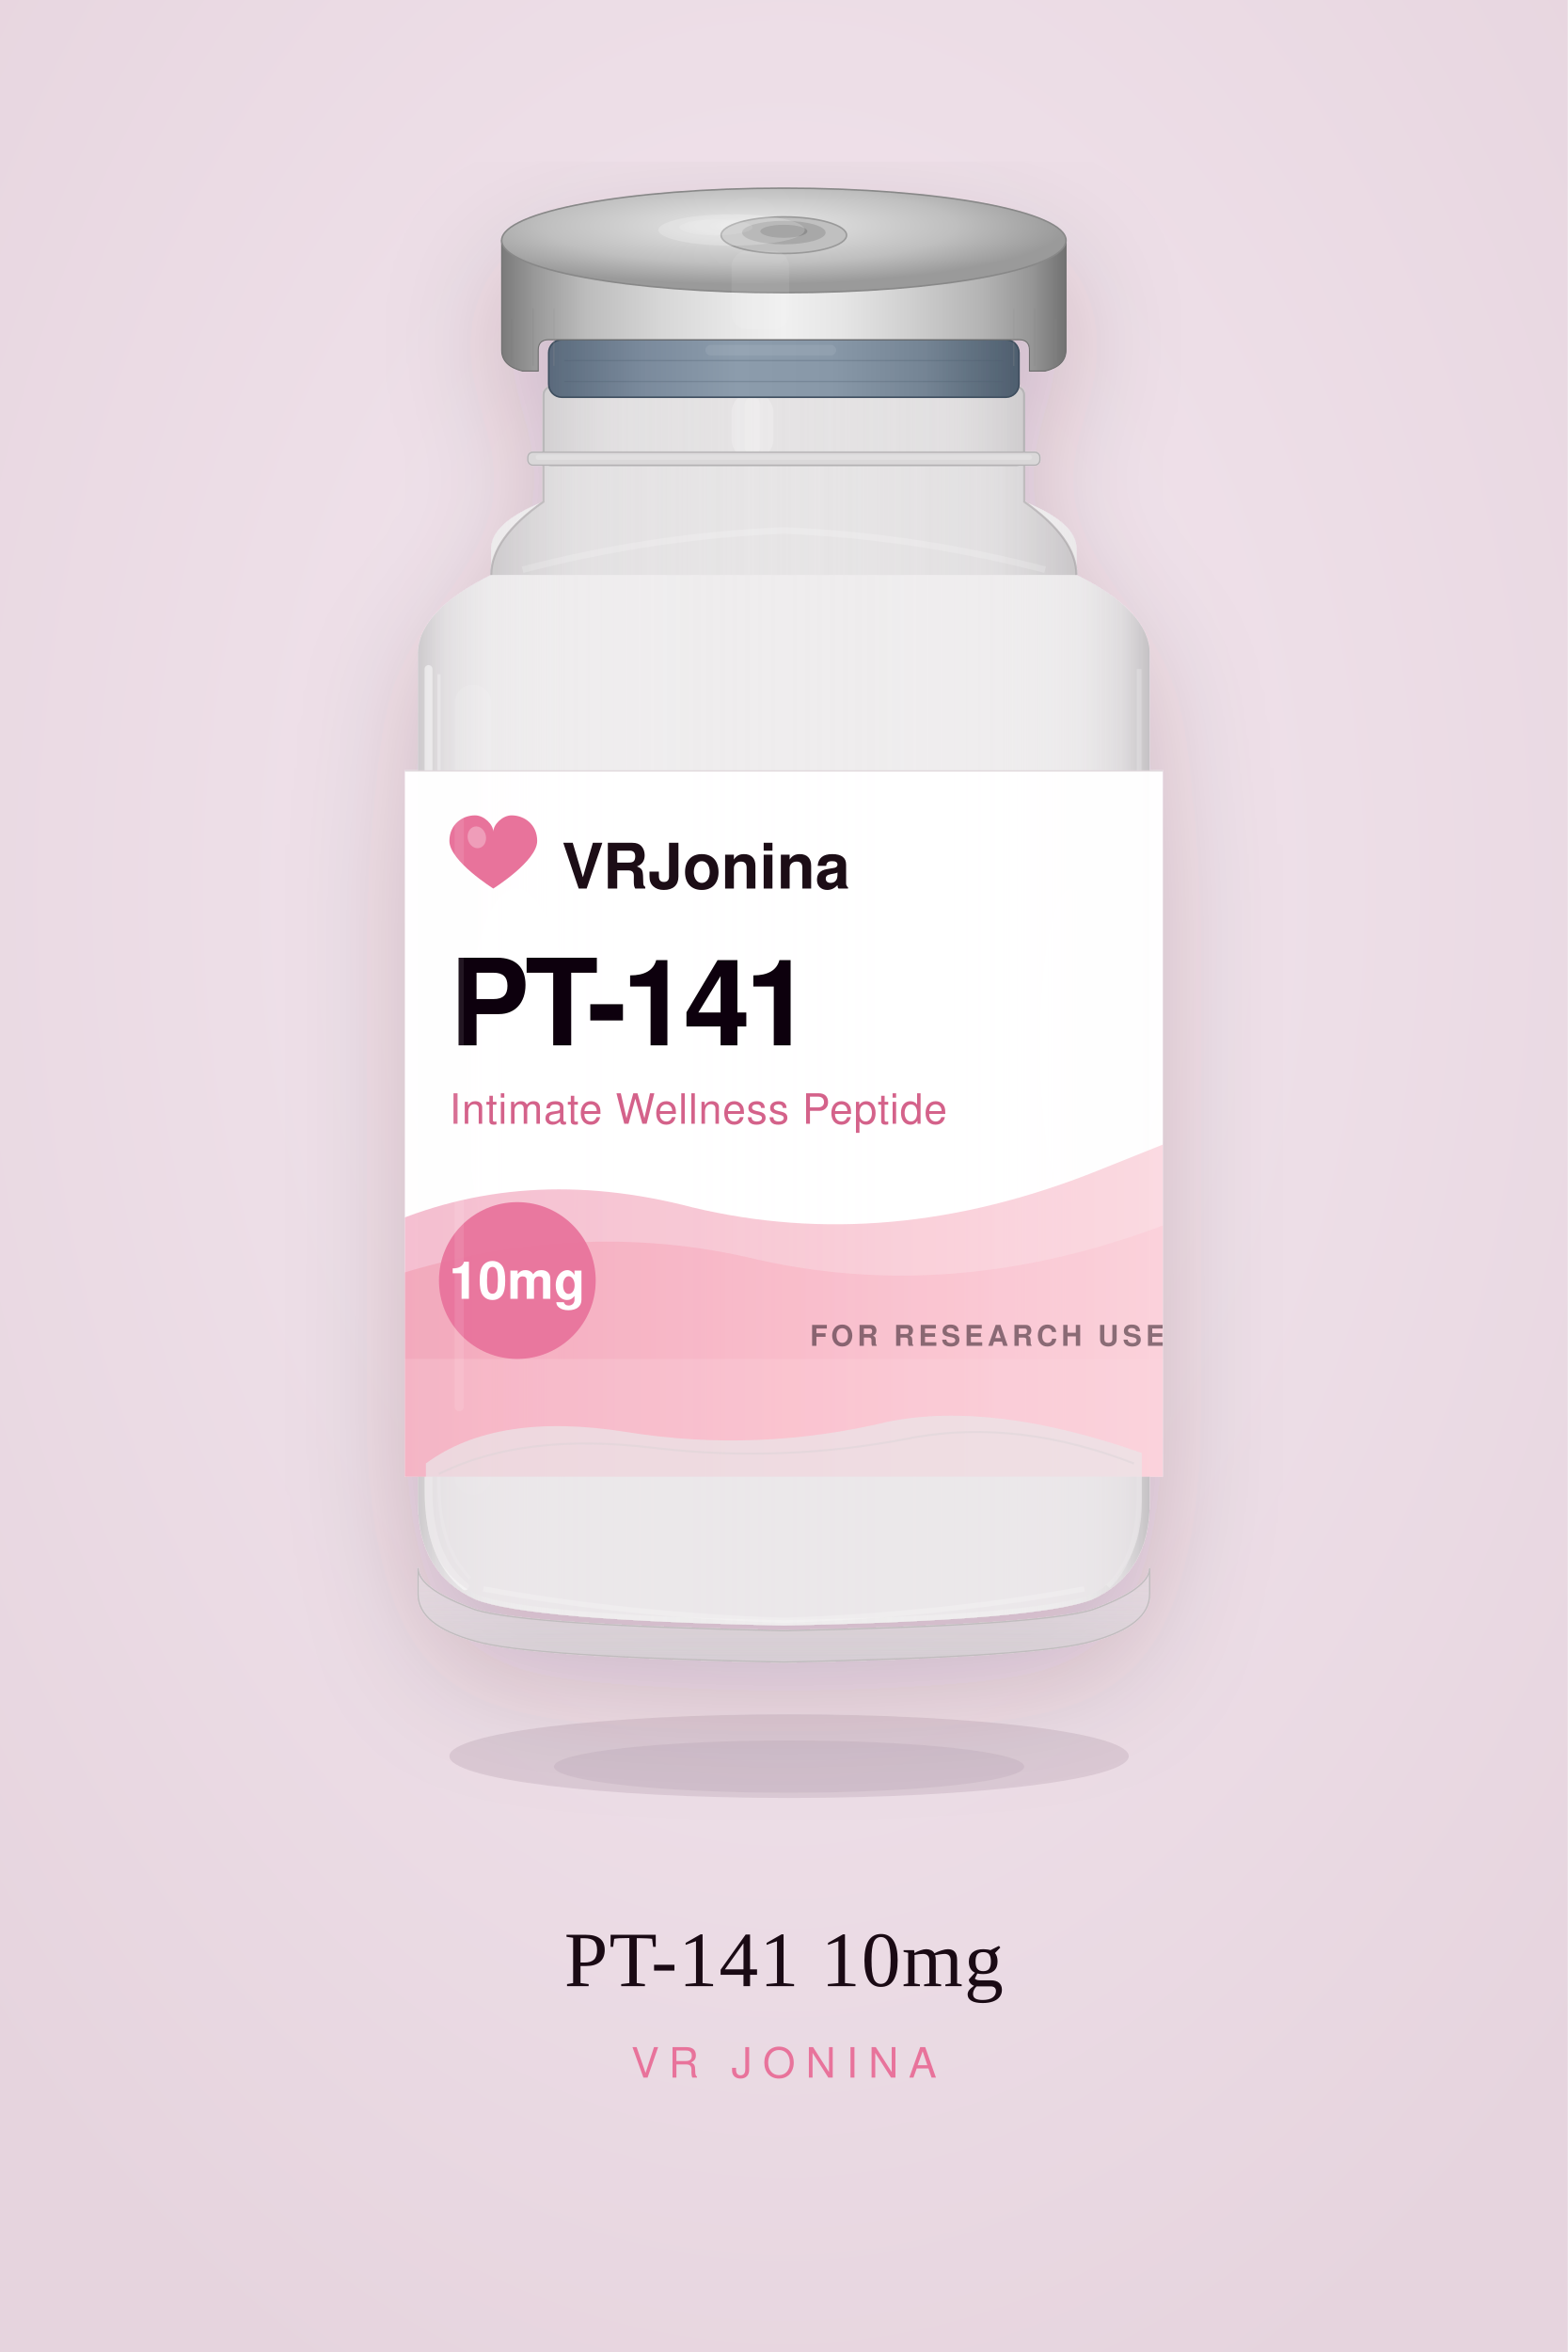
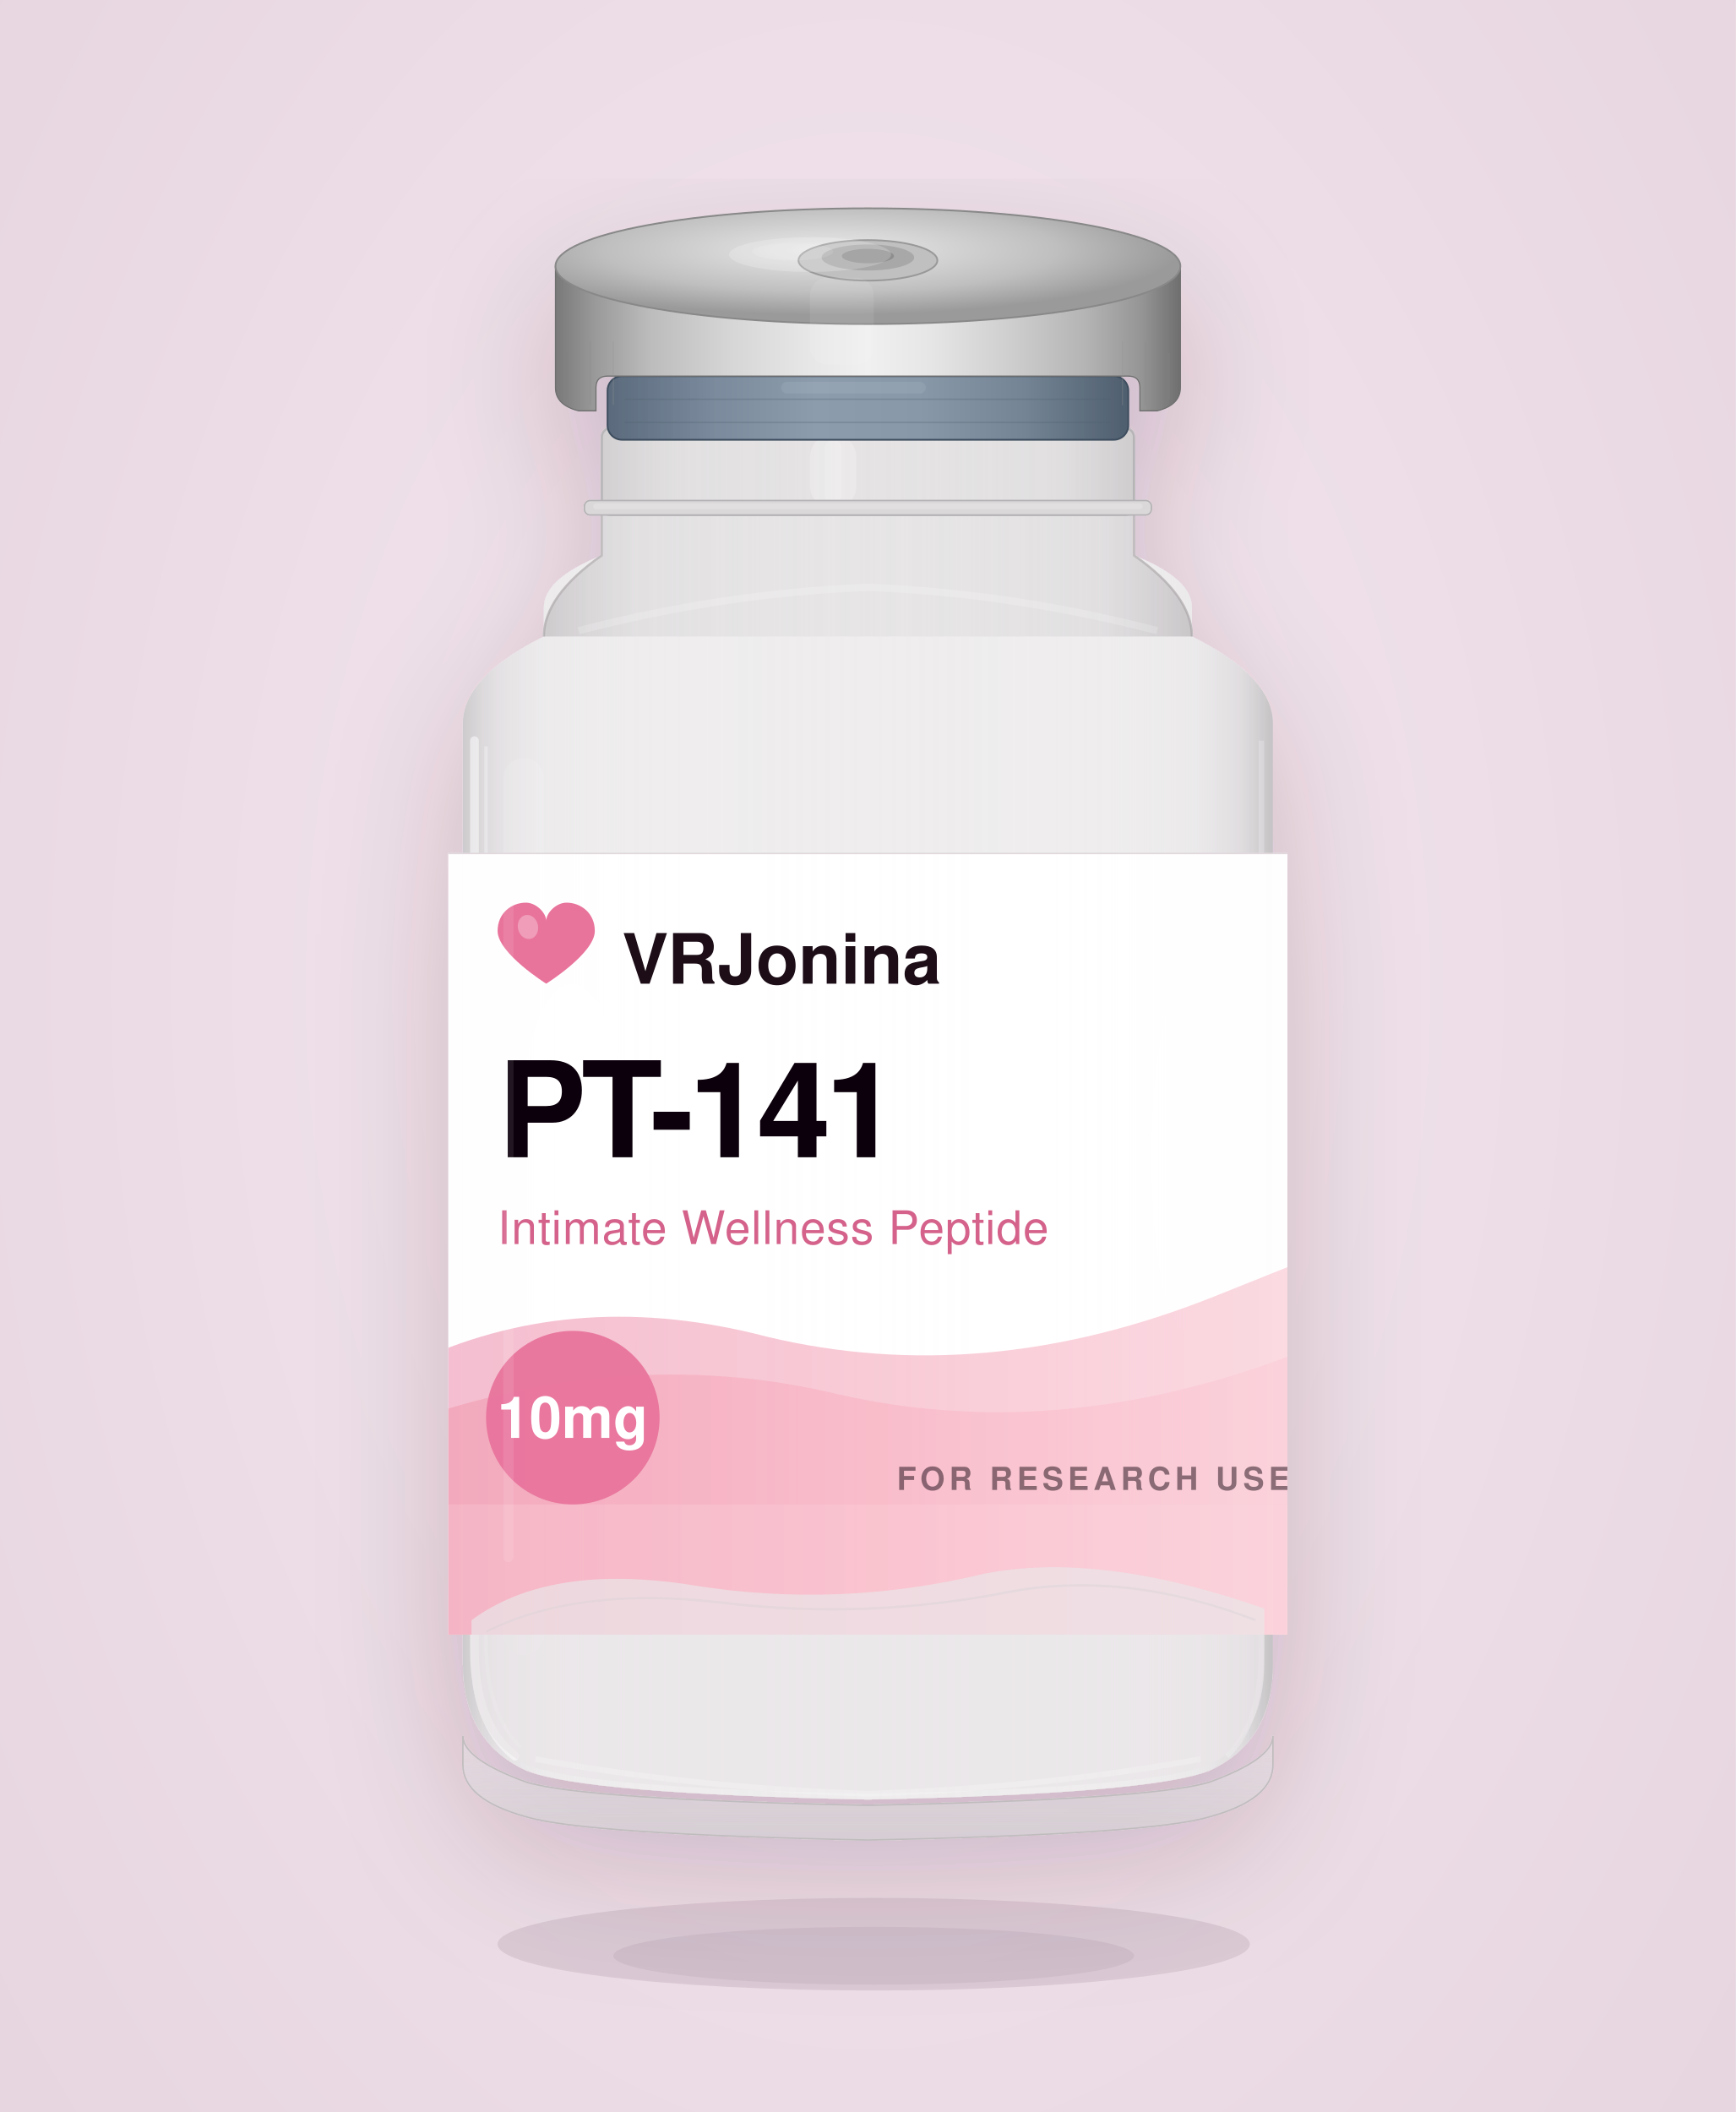
- <svg xmlns="http://www.w3.org/2000/svg" viewBox="0 0 600 900" width="600" height="900">
+ <svg xmlns="http://www.w3.org/2000/svg" viewBox="0 0 600 730">
  <defs>
    <radialGradient id="bgGrad" cx="50%" cy="38%" r="70%">
      <stop offset="0%" stop-color="#F4E8F0" />
      <stop offset="100%" stop-color="#E6D4DE" />
    </radialGradient>
    <linearGradient id="capSide" x1="0" y1="0" x2="1" y2="0">
      <stop offset="0%" stop-color="#7A7A7A" />
      <stop offset="6%" stop-color="#999" />
      <stop offset="15%" stop-color="#BCBCBC" />
      <stop offset="28%" stop-color="#D6D6D6" />
      <stop offset="40%" stop-color="#E6E6E6" />
      <stop offset="50%" stop-color="#F0F0F0" />
      <stop offset="60%" stop-color="#E6E6E6" />
      <stop offset="72%" stop-color="#D0D0D0" />
      <stop offset="85%" stop-color="#B4B4B4" />
      <stop offset="94%" stop-color="#959595" />
      <stop offset="100%" stop-color="#707070" />
    </linearGradient>
    <radialGradient id="capTop" cx="44%" cy="36%" r="56%">
      <stop offset="0%" stop-color="#E8E8E8" />
      <stop offset="30%" stop-color="#D6D6D6" />
      <stop offset="65%" stop-color="#BFBFBF" />
      <stop offset="100%" stop-color="#9A9A9A" />
    </radialGradient>
    <linearGradient id="rubber" x1="0" y1="0" x2="1" y2="0">
      <stop offset="0%" stop-color="#5A6A7C" />
      <stop offset="20%" stop-color="#7A8A9C" />
      <stop offset="40%" stop-color="#8C9CAC" />
      <stop offset="60%" stop-color="#8898A8" />
      <stop offset="80%" stop-color="#748494" />
      <stop offset="100%" stop-color="#4E5E6E" />
    </linearGradient>
    <linearGradient id="glassBody" x1="0" y1="0" x2="1" y2="0">
      <stop offset="0%" stop-color="#B0ACB0" stop-opacity="0.55" />
      <stop offset="4%" stop-color="#D0CCD0" stop-opacity="0.4" />
      <stop offset="10%" stop-color="#E8E6E8" stop-opacity="0.25" />
      <stop offset="20%" stop-color="#F4F3F4" stop-opacity="0.12" />
      <stop offset="50%" stop-color="#FAFAFA" stop-opacity="0.05" />
      <stop offset="80%" stop-color="#F4F3F4" stop-opacity="0.12" />
      <stop offset="90%" stop-color="#E4E2E4" stop-opacity="0.25" />
      <stop offset="96%" stop-color="#C8C4C8" stop-opacity="0.4" />
      <stop offset="100%" stop-color="#A09CA0" stop-opacity="0.55" />
    </linearGradient>
    <linearGradient id="glassShoulder" x1="0" y1="0" x2="1" y2="0">
      <stop offset="0%" stop-color="#A8A4A8" stop-opacity="0.5" />
      <stop offset="15%" stop-color="#D8D6D8" stop-opacity="0.3" />
      <stop offset="50%" stop-color="#F0F0F0" stop-opacity="0.1" />
      <stop offset="85%" stop-color="#D4D2D4" stop-opacity="0.3" />
      <stop offset="100%" stop-color="#9C989C" stop-opacity="0.5" />
    </linearGradient>
    <linearGradient id="pinkWave" x1="0" y1="0" x2="1" y2="0">
      <stop offset="0%" stop-color="#F0889E" />
      <stop offset="40%" stop-color="#F8A0B4" />
      <stop offset="100%" stop-color="#FCC8D4" />
    </linearGradient>
    <linearGradient id="pinkWave2" x1="0" y1="0" x2="1" y2="0">
      <stop offset="0%" stop-color="#E87098" />
      <stop offset="50%" stop-color="#F08CA4" />
      <stop offset="100%" stop-color="#F8B0C0" />
    </linearGradient>
    <filter id="vialShadow" x="-30%" y="-5%" width="160%" height="120%">
      <feDropShadow dx="0" dy="18" stdDeviation="22" flood-color="#3A1830" flood-opacity="0.18" />
    </filter>
    <linearGradient id="glassBottom" x1="0" y1="0" x2="0" y2="1">
      <stop offset="0%" stop-color="#E0DCE0" stop-opacity="0.3" />
      <stop offset="100%" stop-color="#D0CCD0" stop-opacity="0.6" />
    </linearGradient>
    <clipPath id="vialClip">
      <path d="M155 248 Q155 230 185 215 L185 205 Q185 195 205 188 L205 170 L395 170 L395 188 Q415 195 415 205 L415 215 Q445 230 445 248 L445 580 Q445 610 420 620 Q400 628 300 630 Q200 628 180 620 Q155 610 155 580 Z" />
    </clipPath>
  </defs>
  <rect width="600" height="900" fill="url(#bgGrad)" />
  <g filter="url(#vialShadow)">
    <path d="M160 250 Q160 234 188 220 L188 210 Q188 200 208 192 L208 175 L392 175 L392 192 Q412 200 412 210 L412 220 Q440 234 440 250 L440 575 Q440 602 418 612 Q398 620 300 622 Q202 620 182 612 Q160 602 160 575 Z" fill="#EEECED" />
    <path d="M160 250 Q160 234 188 220 L188 210 Q188 200 208 192 L208 175 L392 175 L392 192 Q412 200 412 210 L412 220 Q440 234 440 250 L440 575 Q440 602 418 612 Q398 620 300 622 Q202 620 182 612 Q160 602 160 575 Z" fill="url(#glassBody)" />
    <path d="M164 256 L164 570 Q164 596 178 607" stroke="white" stroke-width="3" fill="none" opacity="0.5" stroke-linecap="round" />
    <path d="M168 258 L168 568 Q168 592 180 604" stroke="white" stroke-width="1.2" fill="none" opacity="0.3" />
    <rect x="174" y="262" width="14" height="310" rx="7" fill="white" opacity="0.1" />
    <path d="M436 256 L436 570 Q436 596 424 607" stroke="white" stroke-width="1.8" fill="none" opacity="0.22" />
    <ellipse cx="200" cy="420" rx="22" ry="80" fill="white" opacity="0.08" transform="rotate(-2, 200, 420)" />
    <ellipse cx="410" cy="400" rx="12" ry="60" fill="white" opacity="0.05" />
    <path d="M188 220 Q188 206 208 192 L208 175 L392 175 L392 192 Q412 206 412 220" fill="#E6E4E5" stroke="#C0BCBE" stroke-width="0.8" />
    <path d="M188 220 Q188 206 208 192 L208 175 L392 175 L392 192 Q412 206 412 220" fill="url(#glassShoulder)" opacity="0.8" />
    <path d="M200 218 Q250 205 300 203 Q350 205 400 218" stroke="white" stroke-width="2.5" fill="none" opacity="0.18" />
    <rect x="208" y="148" width="184" height="30" rx="3" fill="#E4E2E3" stroke="#BCBABC" stroke-width="0.8" />
    <rect x="208" y="148" width="184" height="30" rx="3" fill="url(#glassShoulder)" opacity="0.6" />
    <rect x="280" y="150" width="16" height="26" rx="8" fill="white" opacity="0.22" />
    <rect x="285" y="152" width="6" height="22" rx="3" fill="white" opacity="0.14" />
    <rect x="202" y="173" width="196" height="5" rx="2" fill="#DAD8D9" stroke="#B4B2B4" stroke-width="0.5" />
    <rect x="205" y="174" width="190" height="2" rx="1" fill="white" opacity="0.18" />
    <rect x="210" y="130" width="180" height="22" rx="5" fill="url(#rubber)" stroke="#3E4E5E" stroke-width="0.6" />
    <line x1="216" y1="138" x2="384" y2="138" stroke="#4E5E6E" stroke-width="0.5" opacity="0.3" />
    <line x1="216" y1="146" x2="384" y2="146" stroke="#4E5E6E" stroke-width="0.5" opacity="0.3" />
    <rect x="270" y="132" width="50" height="4" rx="2" fill="white" opacity="0.08" />
    <path d="M192 92 L192 134 Q192 140 200 142 L206 142 L206 134 Q206 130 210 130 L390 130 Q394 130 394 134 L394 142 L400 142 Q408 140 408 134 L408 92 Z" fill="url(#capSide)" stroke="#6E6E6E" stroke-width="0.4" />
    <line x1="196" y1="138" x2="196" y2="122" stroke="#808080" stroke-width="0.8" opacity="0.45" />
    <line x1="204" y1="140" x2="204" y2="118" stroke="#888" stroke-width="0.5" opacity="0.35" />
    <line x1="212" y1="140" x2="212" y2="118" stroke="#909090" stroke-width="0.4" opacity="0.3" />
    <line x1="388" y1="140" x2="388" y2="118" stroke="#909090" stroke-width="0.4" opacity="0.3" />
    <line x1="396" y1="140" x2="396" y2="118" stroke="#888" stroke-width="0.5" opacity="0.35" />
    <line x1="404" y1="138" x2="404" y2="122" stroke="#808080" stroke-width="0.8" opacity="0.45" />
    <ellipse cx="300" cy="92" rx="108" ry="20" fill="url(#capTop)" stroke="#888" stroke-width="0.6" />
    <ellipse cx="300" cy="90" rx="24" ry="7" fill="#C0C0C0" stroke="#999" stroke-width="0.6" />
    <ellipse cx="300" cy="89" rx="16" ry="4.5" fill="#A8A8A8" />
    <ellipse cx="300" cy="88.5" rx="9" ry="2.5" fill="#8E8E8E" />
    <ellipse cx="280" cy="88" rx="28" ry="6" fill="white" opacity="0.2" />
    <ellipse cx="274" cy="87" rx="14" ry="3" fill="white" opacity="0.1" />
    <rect x="280" y="96" width="22" height="30" rx="6" fill="white" opacity="0.08" />
    <g clip-path="url(#vialClip)">
      <rect x="145" y="295" width="310" height="270" fill="white" opacity="0.97" />
      <line x1="145" y1="295" x2="455" y2="295" stroke="#E0D8DC" stroke-width="0.5" />
      <g transform="translate(172, 312) scale(0.7)">
        <path d="M24 40 C24 40, 0 25, 0 14 C0 5, 7 0, 14 0 C19 0, 24 5, 24 9 C24 5, 29 0, 34 0 C41 0, 48 5, 48 14 C48 25, 24 40, 24 40Z" fill="#E8739B" />
        <ellipse cx="15" cy="12" rx="5" ry="6" fill="white" opacity="0.3" transform="rotate(-12, 15, 12)" />
      </g>
      <text x="215" y="340" font-family="'Helvetica Neue', Helvetica, Arial, sans-serif" font-weight="800" font-size="24" fill="#1A0A14">VR</text>
      <text x="248" y="340" font-family="'Helvetica Neue', Helvetica, Arial, sans-serif" font-weight="600" font-size="24" fill="#1A0A14">Jonina</text>
      <text x="172" y="400" font-family="'Helvetica Neue', Helvetica, Arial, sans-serif" font-weight="900" font-size="46" fill="#0A0008" letter-spacing="-2">PT-141</text>
      <text x="172" y="430" font-family="'Helvetica Neue', Helvetica, Arial, sans-serif" font-weight="400" font-size="16" fill="#D4628A" letter-spacing="0.3">Intimate Wellness Peptide</text>
      <path d="M145 470 Q200 445 265 462 Q340 480 420 448 Q440 440 455 434 L455 565 L145 565 Z" fill="url(#pinkWave2)" opacity="0.45" />
      <path d="M145 490 Q220 465 290 482 Q370 500 455 465 L455 565 L145 565 Z" fill="url(#pinkWave)" opacity="0.4" />
      <rect x="145" y="520" width="310" height="45" fill="#FCD8E0" opacity="0.25" />
      <circle cx="198" cy="490" r="30" fill="#E8739B" opacity="0.93" />
      <text x="198" y="497" text-anchor="middle" font-family="'Helvetica Neue', Helvetica, Arial, sans-serif" font-weight="700" font-size="20" fill="white">10mg</text>
      <text x="310" y="515" font-family="'Helvetica Neue', Helvetica, Arial, sans-serif" font-weight="600" font-size="11" fill="#1A0A14" letter-spacing="1.5" opacity="0.5">FOR RESEARCH USE</text>
    </g>
    <rect x="174" y="300" width="3.5" height="240" rx="1.75" fill="white" opacity="0.1" clip-path="url(#vialClip)" />
    <g clip-path="url(#vialClip)">
      <path d="M163 560 Q190 540 240 548 Q290 556 340 544 Q380 536 437 556 L437 575 Q437 600 418 610 Q398 618 300 620 Q202 618 182 610 Q163 600 163 575 Z" fill="#EAE6E8" opacity="0.7" />
      <path d="M168 564 Q200 548 250 554 Q300 560 350 550 Q390 543 434 560" stroke="#D8D2D5" stroke-width="0.8" fill="none" opacity="0.4" />
    </g>
    <path d="M160 600 Q160 608 182 616 Q202 622 300 624 Q398 622 418 616 Q440 608 440 600 L440 610 Q440 622 418 628 Q398 634 300 636 Q202 634 182 628 Q160 622 160 610 Z" fill="url(#glassBottom)" stroke="#C0BCBE" stroke-width="0.5" />
    <path d="M185 608 Q240 618 300 620 Q360 618 415 608" stroke="white" stroke-width="2" fill="none" opacity="0.2" />
  </g>
  <ellipse cx="302" cy="672" rx="130" ry="16" fill="#3A1830" opacity="0.1" />
  <ellipse cx="302" cy="676" rx="90" ry="10" fill="#3A1830" opacity="0.06" />
  <text x="300" y="760" text-anchor="middle" font-family="Georgia, 'Times New Roman', serif" font-size="30" fill="#1A0A14" letter-spacing="0.5">PT-141 10mg</text>
  <text x="300" y="795" text-anchor="middle" font-family="'Helvetica Neue', Helvetica, Arial, sans-serif" font-weight="500" font-size="16" fill="#E8739B" letter-spacing="4">VR JONINA</text>
</svg>
